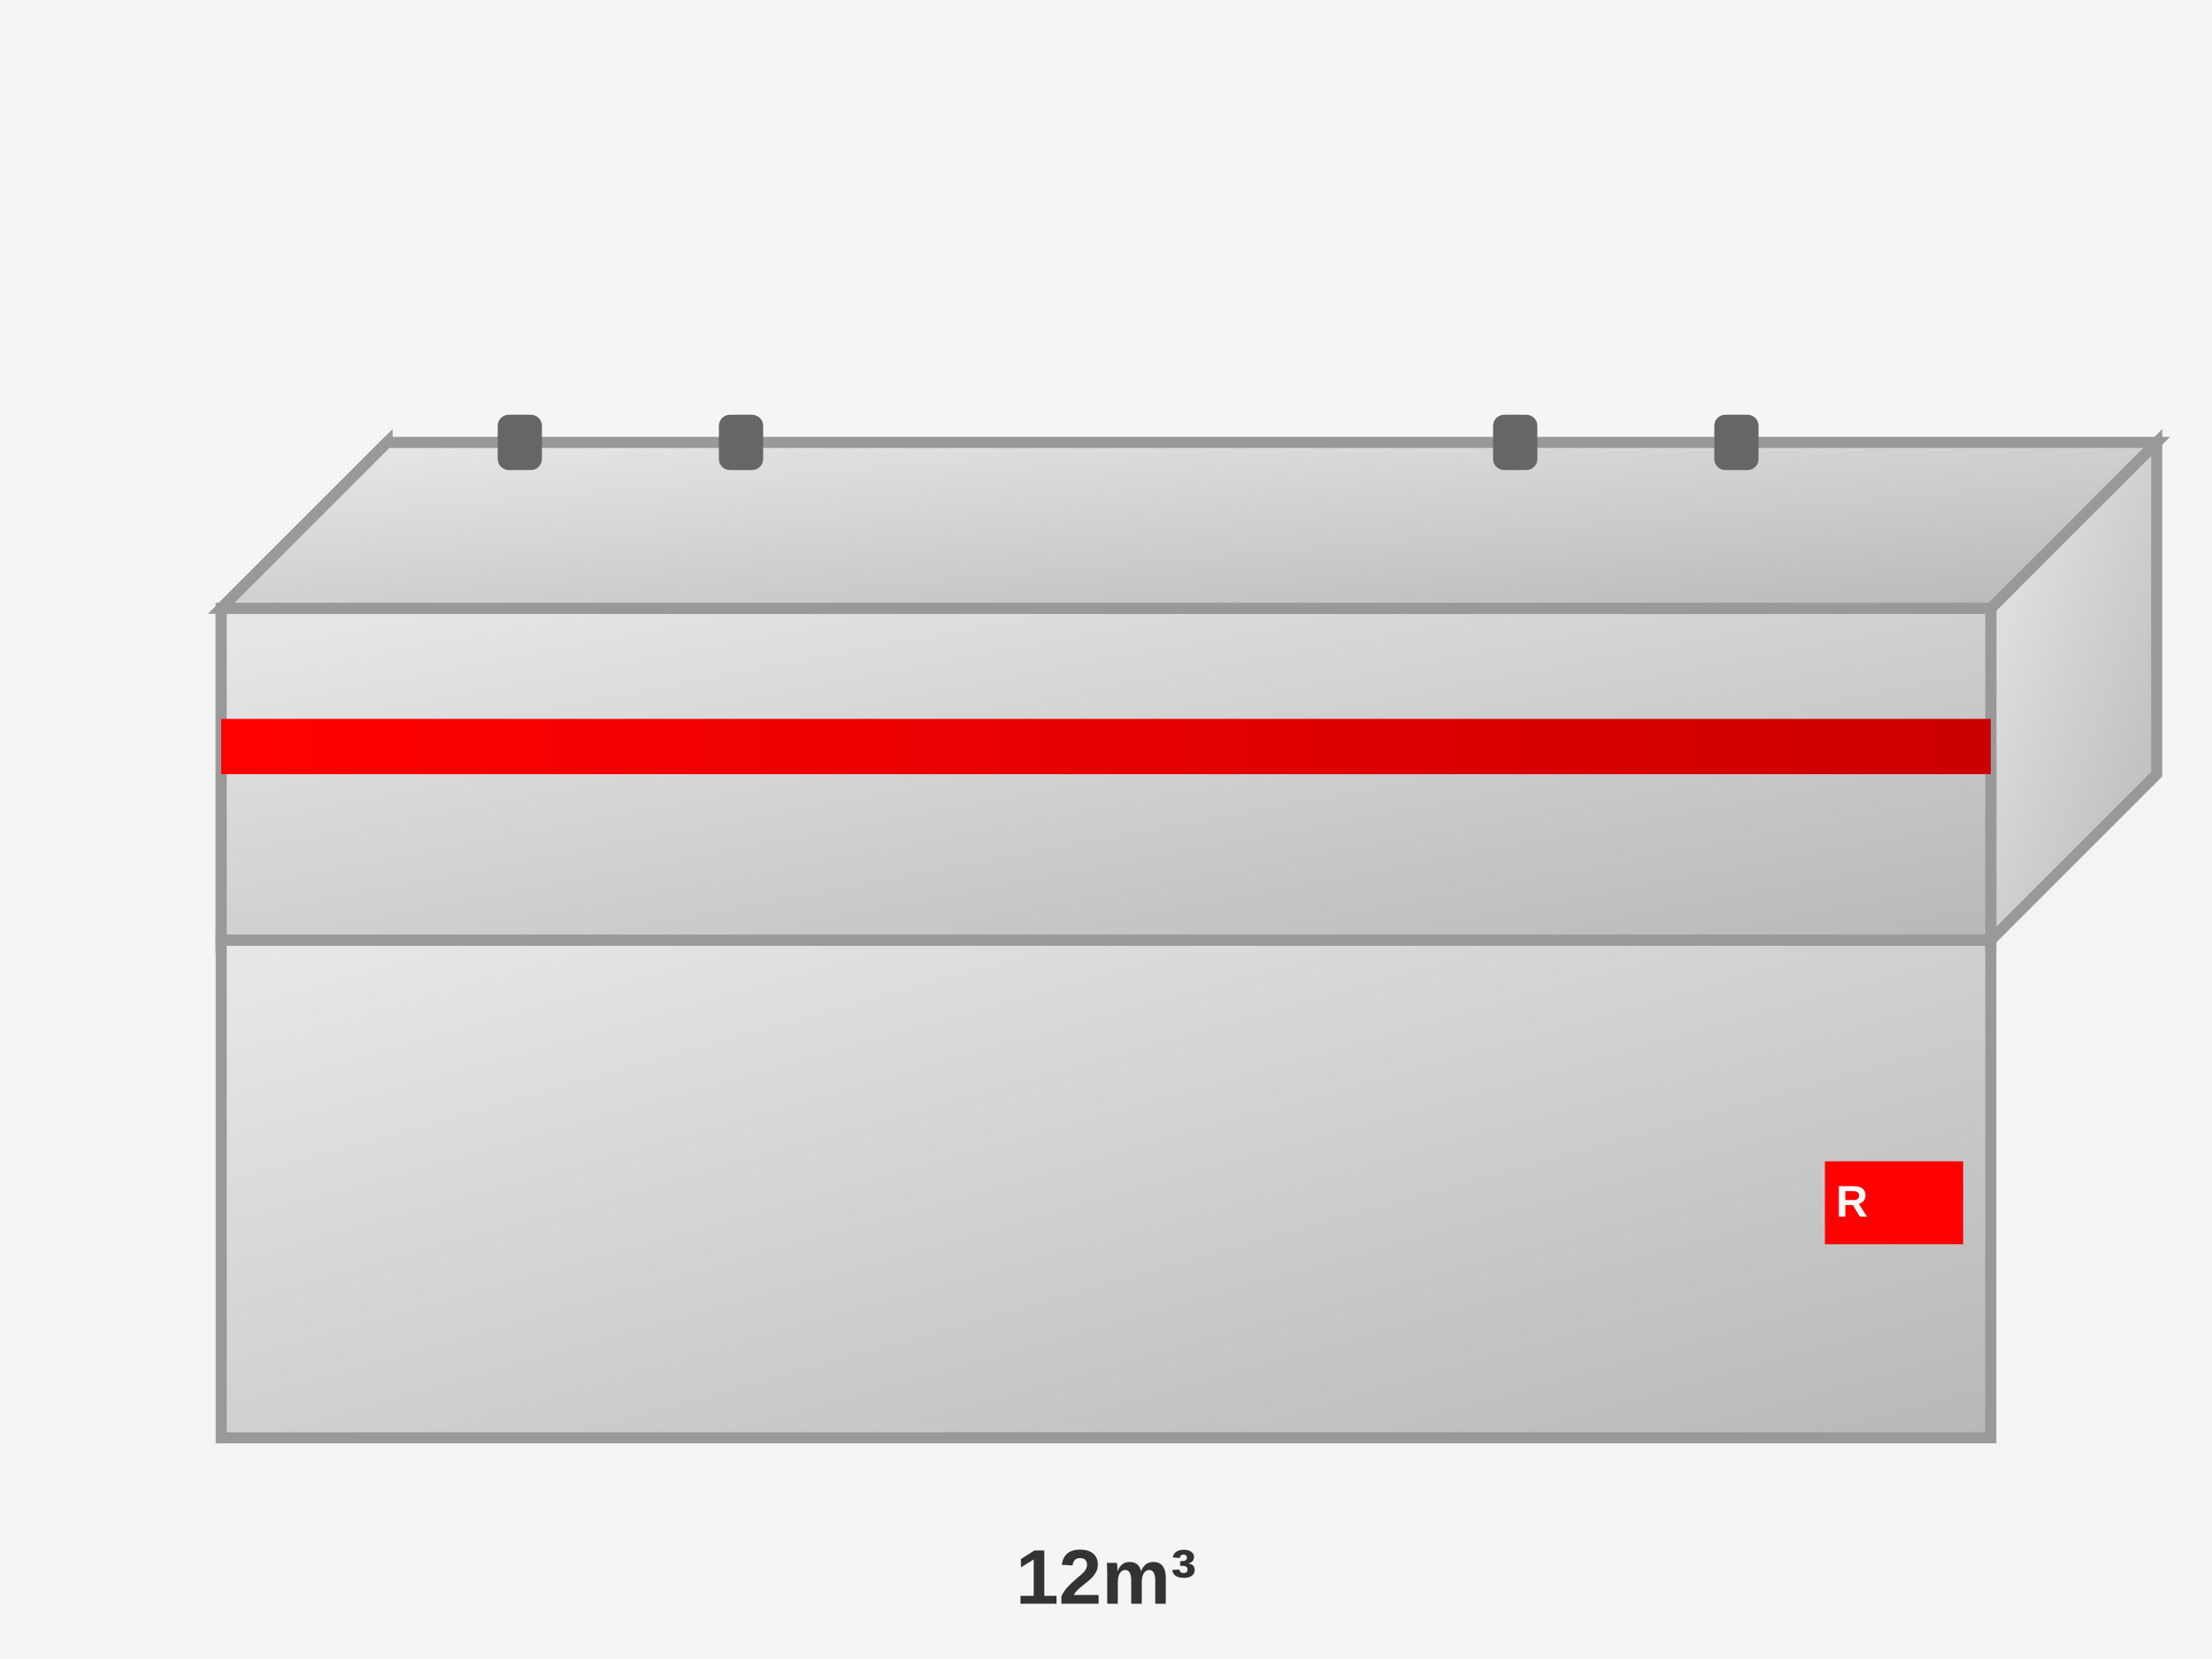
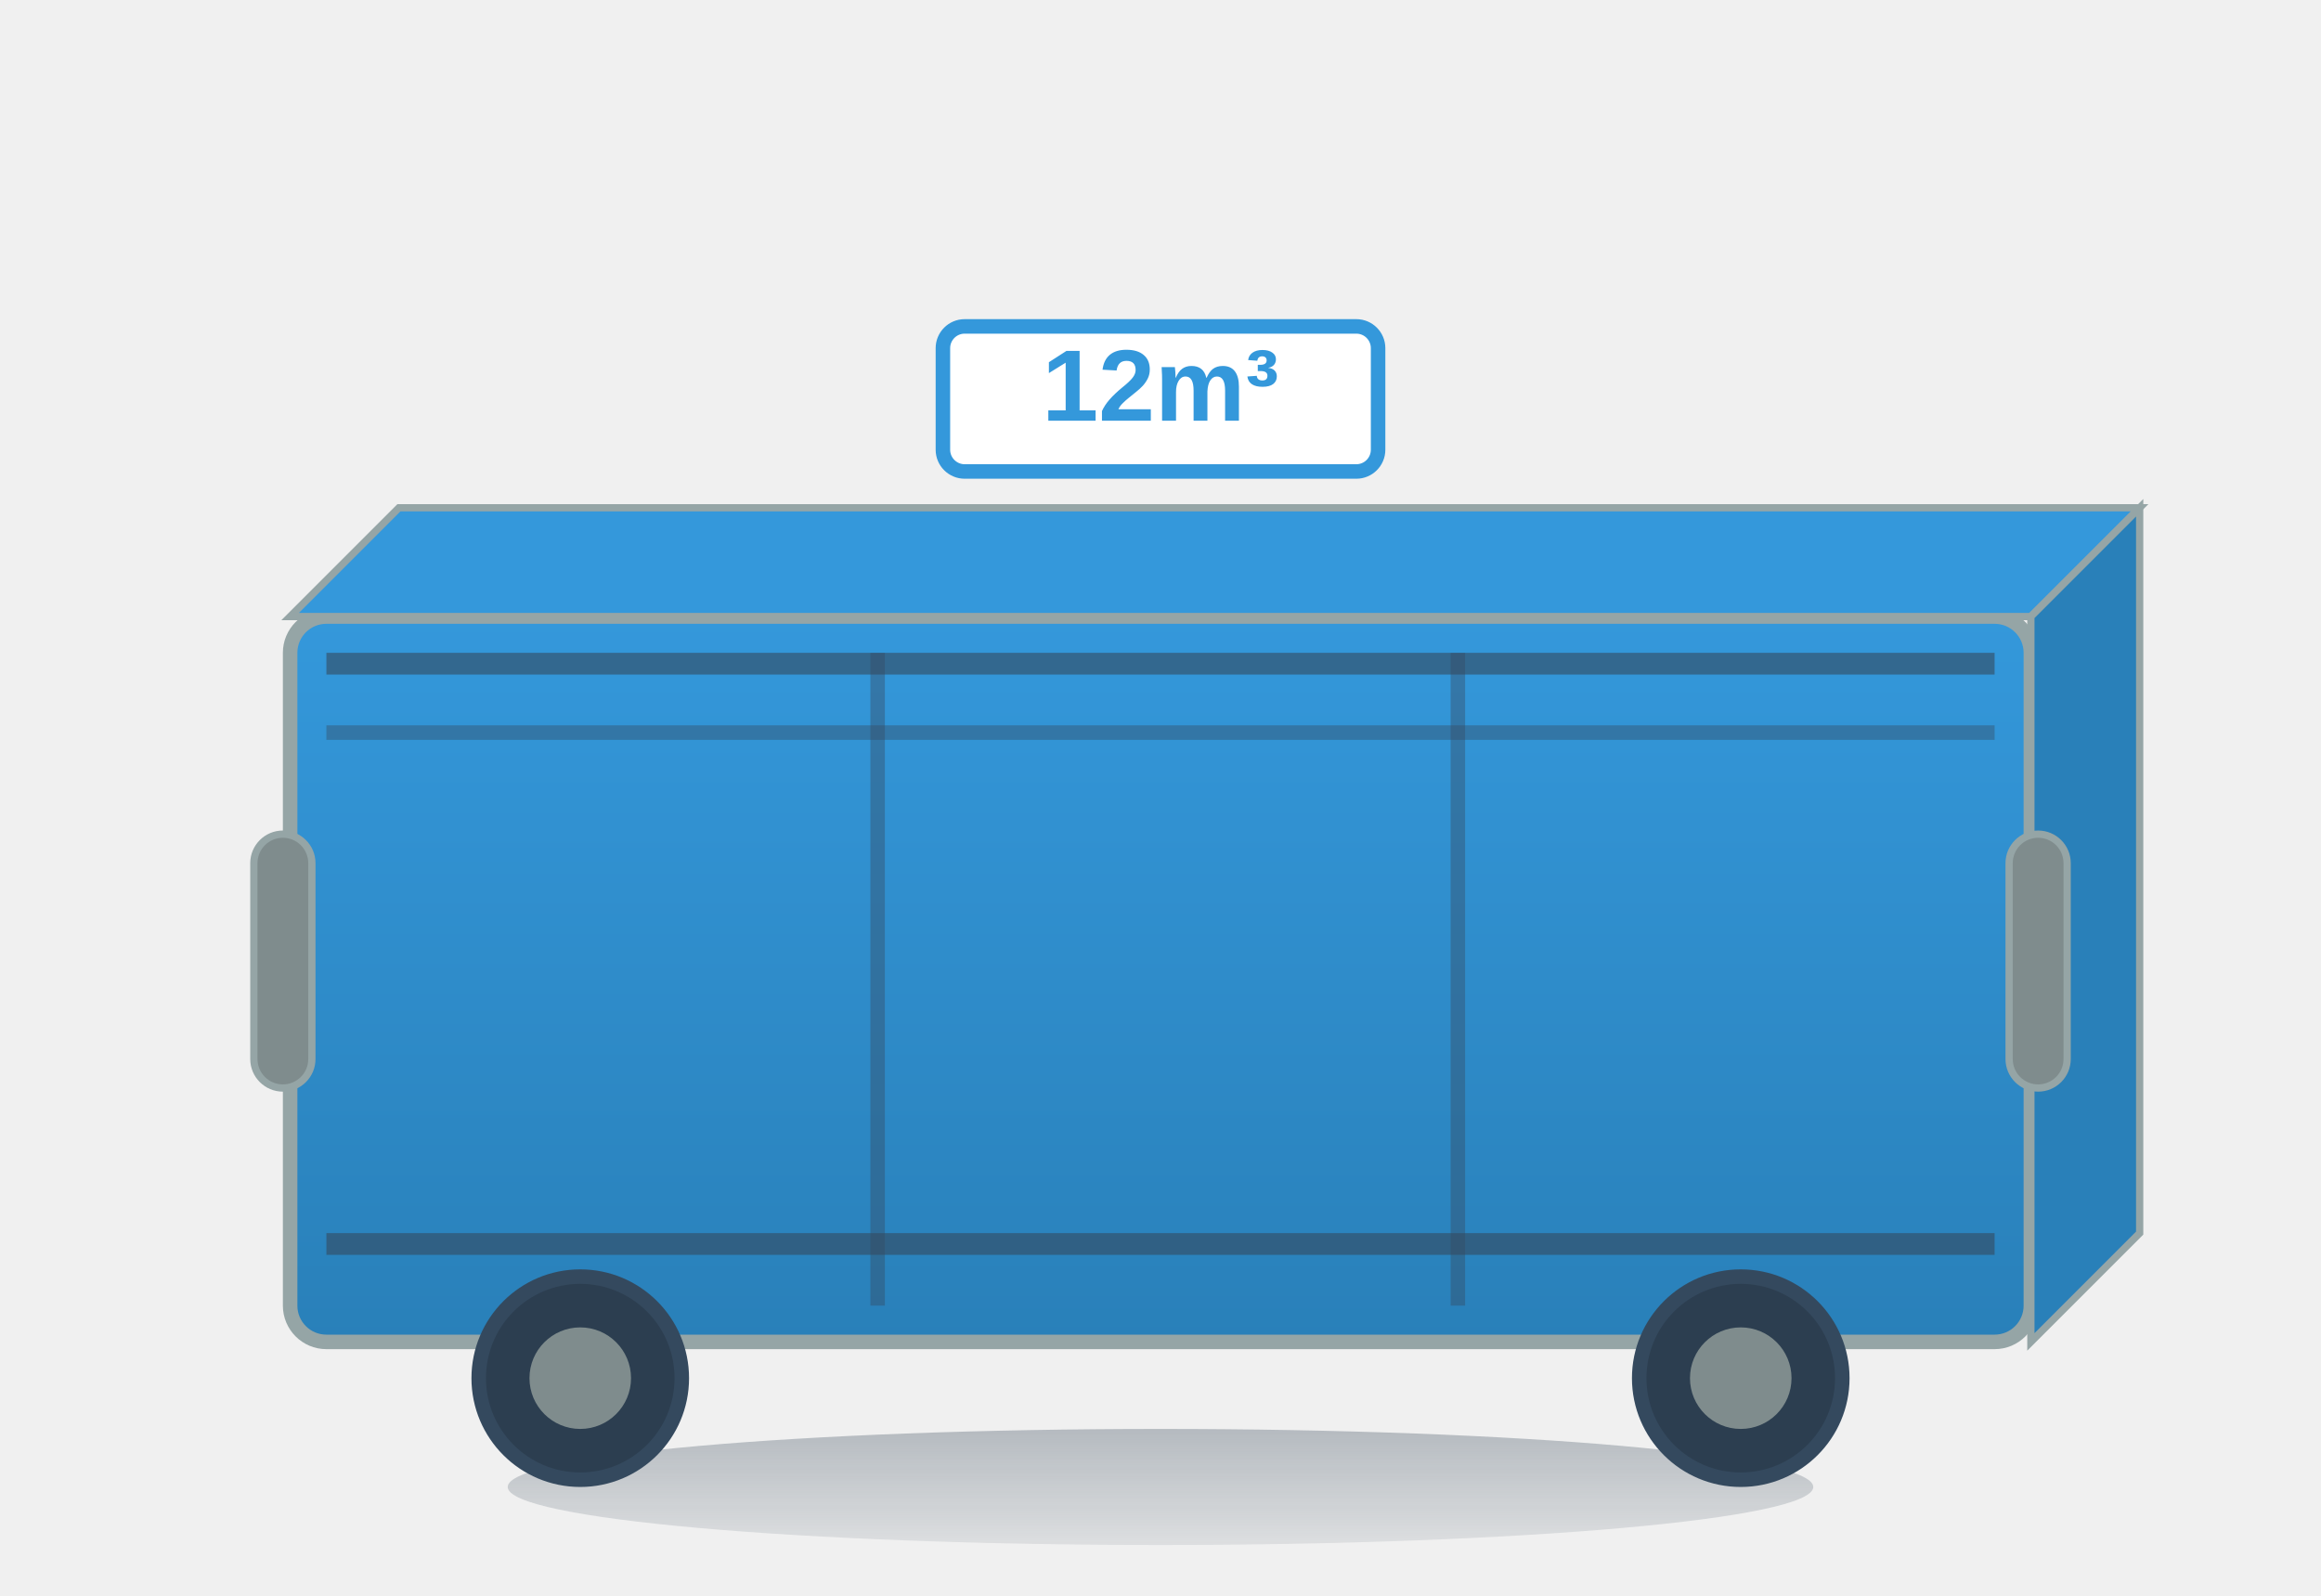
- <svg xmlns="http://www.w3.org/2000/svg" viewBox="0 0 400 300" width="400" height="300">
+ <svg xmlns="http://www.w3.org/2000/svg" width="320" height="220" viewBox="0 0 320 220">
  <defs>
-     <linearGradient id="metalGradient" x1="0%" y1="0%" x2="100%" y2="100%">
-       <stop offset="0%" style="stop-color:#e8e8e8;stop-opacity:1" />
-       <stop offset="50%" style="stop-color:#d0d0d0;stop-opacity:1" />
-       <stop offset="100%" style="stop-color:#b8b8b8;stop-opacity:1" />
+     <linearGradient id="benneGradient12" x1="0%" y1="0%" x2="0%" y2="100%">
+       <stop offset="0%" style="stop-color:#3498db;stop-opacity:1" />
+       <stop offset="100%" style="stop-color:#2980b9;stop-opacity:1" />
    </linearGradient>
-     <linearGradient id="redAccent" x1="0%" y1="0%" x2="100%" y2="0%">
-       <stop offset="0%" style="stop-color:#ff0000;stop-opacity:1" />
-       <stop offset="100%" style="stop-color:#cc0000;stop-opacity:1" />
+     <linearGradient id="shadowGradient12" x1="0%" y1="0%" x2="0%" y2="100%">
+       <stop offset="0%" style="stop-color:#2c3e50;stop-opacity:0.3" />
+       <stop offset="100%" style="stop-color:#2c3e50;stop-opacity:0.1" />
    </linearGradient>
  </defs>
-   <rect width="400" height="300" fill="#f5f5f5" />
-   <rect x="40" y="170" width="320" height="90" fill="url(#metalGradient)" stroke="#999" stroke-width="2" />
-   <polygon points="40,170 70,140 70,80 40,110" fill="url(#metalGradient)" stroke="#999" stroke-width="2" />
-   <polygon points="360,170 390,140 390,80 360,110" fill="url(#metalGradient)" stroke="#999" stroke-width="2" />
-   <rect x="40" y="110" width="320" height="60" fill="url(#metalGradient)" stroke="#999" stroke-width="2" />
-   <polygon points="40,110 70,80 390,80 360,110" fill="url(#metalGradient)" stroke="#999" stroke-width="2" />
-   <rect x="40" y="130" width="320" height="10" fill="url(#redAccent)" />
-   <rect x="330" y="210" width="25" height="15" fill="#ff0000" />
-   <text x="332" y="220" font-family="Arial, sans-serif" font-size="8" fill="white" font-weight="bold">R</text>
-   <text x="200" y="290" font-family="Arial, sans-serif" font-size="14" fill="#333" text-anchor="middle" font-weight="bold">12m³</text>
-   <rect x="90" y="75" width="8" height="10" fill="#666" rx="2" />
-   <rect x="130" y="75" width="8" height="10" fill="#666" rx="2" />
-   <rect x="270" y="75" width="8" height="10" fill="#666" rx="2" />
-   <rect x="310" y="75" width="8" height="10" fill="#666" rx="2" />
+   <ellipse cx="160" cy="205" rx="90" ry="8" fill="url(#shadowGradient12)" />
+   <rect x="40" y="85" width="240" height="100" fill="url(#benneGradient12)" stroke="#95a5a6" stroke-width="2" rx="5" />
+   <polygon points="40,85 55,70 295,70 280,85" fill="#3498db" stroke="#95a5a6" stroke-width="1" />
+   <polygon points="280,85 295,70 295,170 280,185" fill="#2980b9" stroke="#95a5a6" stroke-width="1" />
+   <rect x="45" y="90" width="230" height="3" fill="#34495e" opacity="0.6" />
+   <rect x="45" y="100" width="230" height="2" fill="#34495e" opacity="0.4" />
+   <rect x="45" y="170" width="230" height="3" fill="#34495e" opacity="0.6" />
+   <rect x="120" y="90" width="2" height="90" fill="#34495e" opacity="0.4" />
+   <rect x="200" y="90" width="2" height="90" fill="#34495e" opacity="0.4" />
+   <rect x="35" y="115" width="8" height="35" fill="#7f8c8d" stroke="#95a5a6" stroke-width="1" rx="4" />
+   <rect x="277" y="115" width="8" height="35" fill="#7f8c8d" stroke="#95a5a6" stroke-width="1" rx="4" />
+   <circle cx="80" cy="190" r="14" fill="#2c3e50" stroke="#34495e" stroke-width="2" />
+   <circle cx="80" cy="190" r="7" fill="#7f8c8d" />
+   <circle cx="240" cy="190" r="14" fill="#2c3e50" stroke="#34495e" stroke-width="2" />
+   <circle cx="240" cy="190" r="7" fill="#7f8c8d" />
+   <rect x="130" y="45" width="60" height="20" fill="#ffffff" stroke="#3498db" stroke-width="2" rx="3" />
+   <text x="160" y="58" text-anchor="middle" font-family="Arial, sans-serif" font-size="14" font-weight="bold" fill="#3498db">12m³</text>
</svg>
